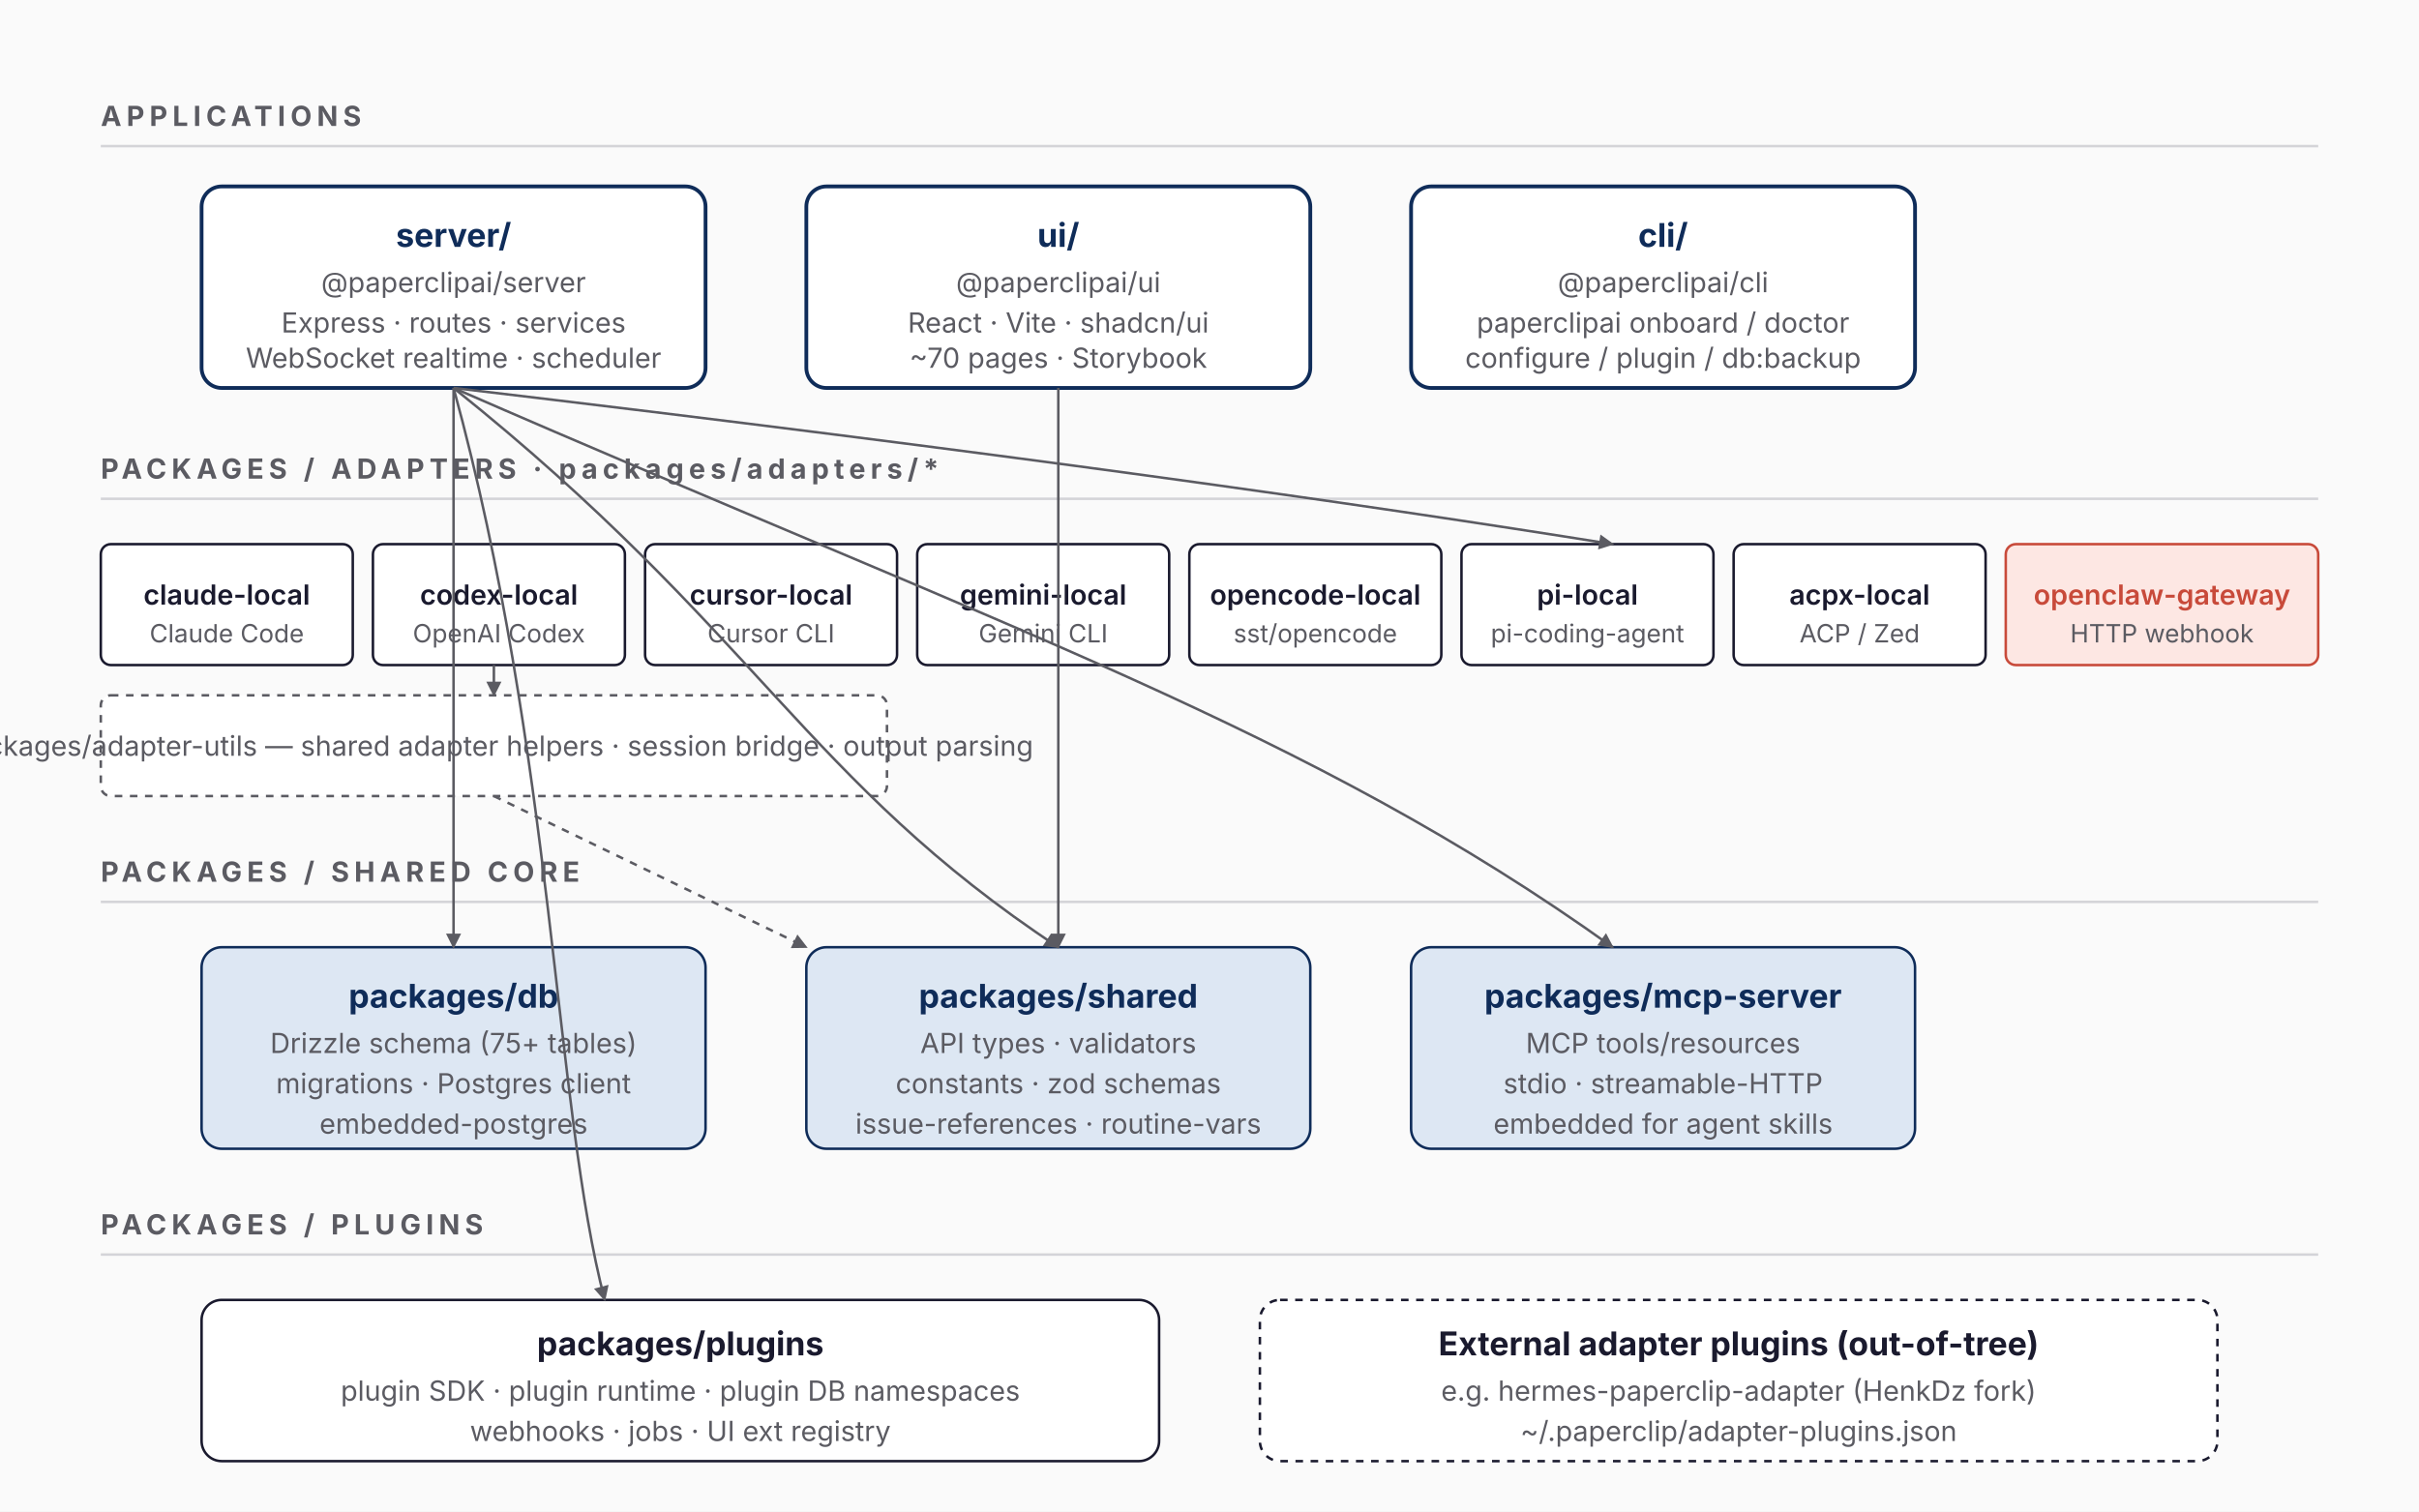
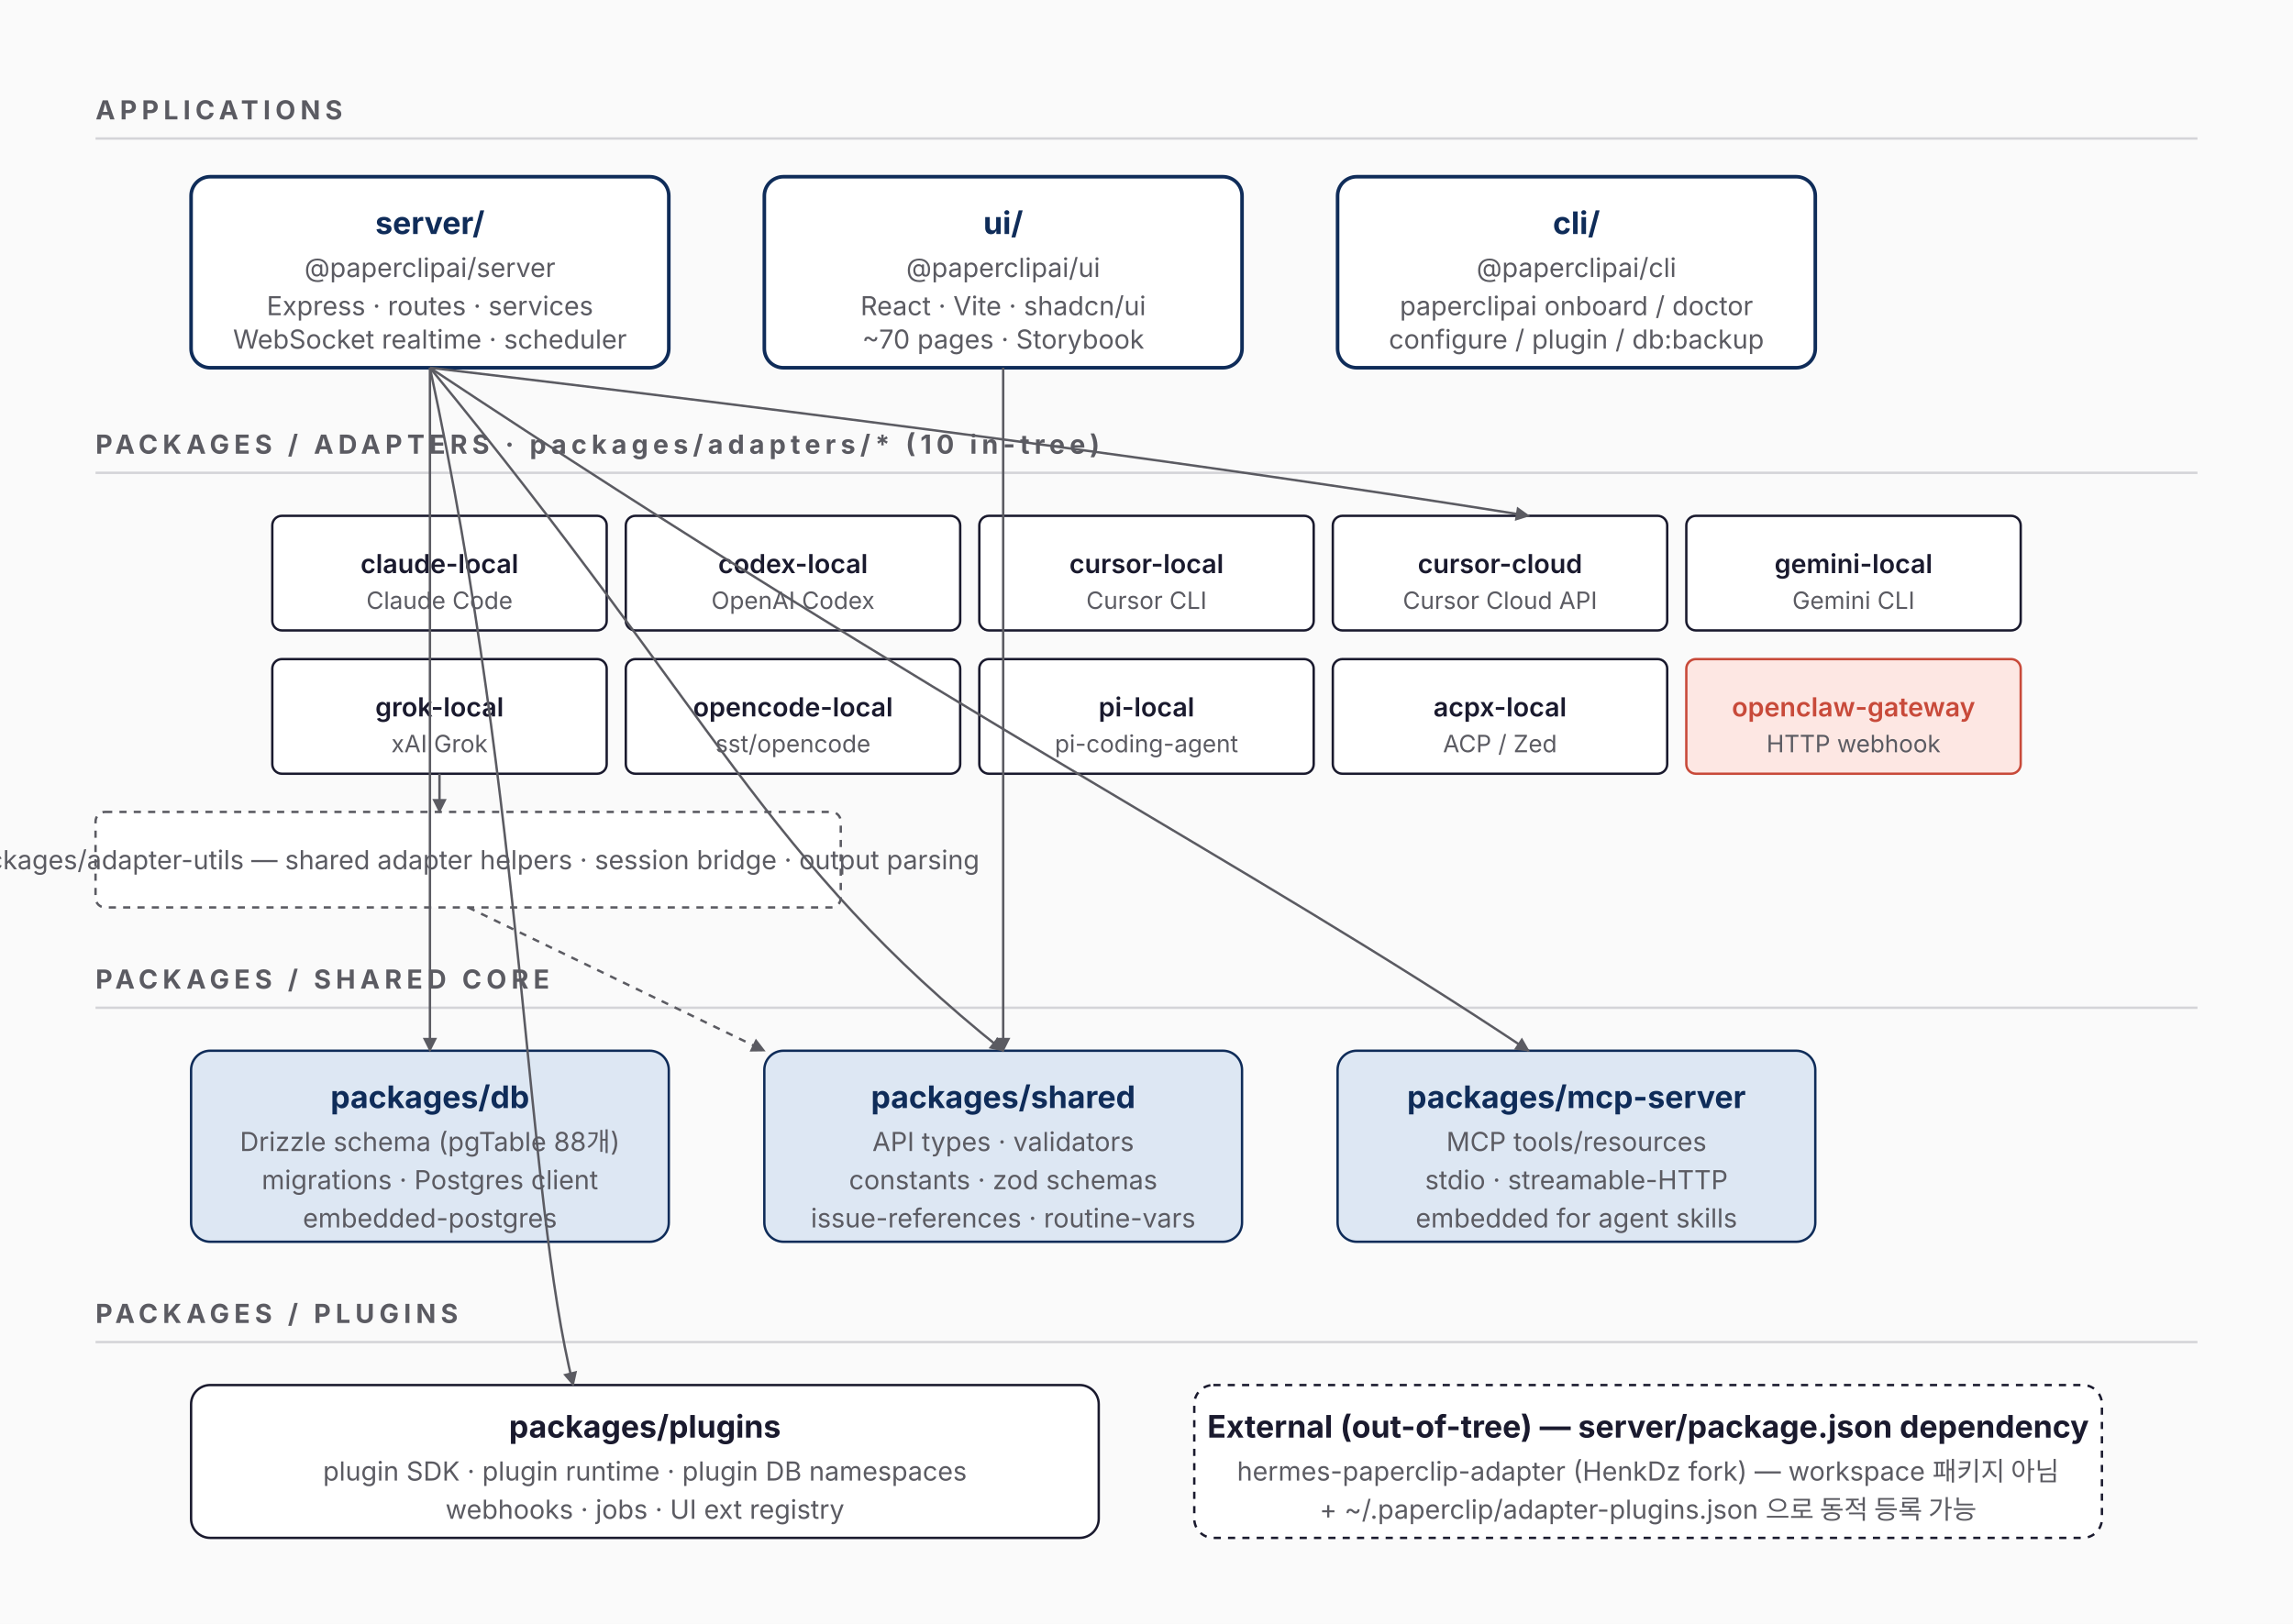
- <svg xmlns="http://www.w3.org/2000/svg" viewBox="0 0 960 600" font-family="'Inter','Noto Sans KR',sans-serif" font-size="13">
+ <svg xmlns="http://www.w3.org/2000/svg" viewBox="0 0 960 680" font-family="'Inter','Noto Sans KR',sans-serif" font-size="13">
  <defs>
    <marker id="m2" viewBox="0 0 10 10" refX="9" refY="5" markerWidth="6" markerHeight="6" orient="auto">
      <path d="M0,0 L10,5 L0,10 z" fill="#5b5b62" />
    </marker>
  </defs>
-   <rect width="960" height="600" fill="#fafafa" />
+   <rect width="960" height="680" fill="#fafafa" />
  <text x="40" y="50" fill="#5b5b62" font-size="11" letter-spacing="2" font-weight="700">APPLICATIONS</text>
  <line x1="40" y1="58" x2="920" y2="58" stroke="#d4d4d8" />
  <rect x="80" y="74" width="200" height="80" rx="8" fill="#ffffff" stroke="#0f2c59" stroke-width="1.5" />
  <text x="180" y="98" text-anchor="middle" fill="#0f2c59" font-weight="700">server/</text>
  <text x="180" y="116" text-anchor="middle" fill="#5b5b62" font-size="11">@paperclipai/server</text>
  <text x="180" y="132" text-anchor="middle" fill="#5b5b62" font-size="11">Express · routes · services</text>
  <text x="180" y="146" text-anchor="middle" fill="#5b5b62" font-size="11">WebSocket realtime · scheduler</text>
  <rect x="320" y="74" width="200" height="80" rx="8" fill="#ffffff" stroke="#0f2c59" stroke-width="1.5" />
  <text x="420" y="98" text-anchor="middle" fill="#0f2c59" font-weight="700">ui/</text>
  <text x="420" y="116" text-anchor="middle" fill="#5b5b62" font-size="11">@paperclipai/ui</text>
  <text x="420" y="132" text-anchor="middle" fill="#5b5b62" font-size="11">React · Vite · shadcn/ui</text>
  <text x="420" y="146" text-anchor="middle" fill="#5b5b62" font-size="11">~70 pages · Storybook</text>
  <rect x="560" y="74" width="200" height="80" rx="8" fill="#ffffff" stroke="#0f2c59" stroke-width="1.5" />
  <text x="660" y="98" text-anchor="middle" fill="#0f2c59" font-weight="700">cli/</text>
  <text x="660" y="116" text-anchor="middle" fill="#5b5b62" font-size="11">@paperclipai/cli</text>
  <text x="660" y="132" text-anchor="middle" fill="#5b5b62" font-size="11">paperclipai onboard / doctor</text>
  <text x="660" y="146" text-anchor="middle" fill="#5b5b62" font-size="11">configure / plugin / db:backup</text>
-   <text x="40" y="190" fill="#5b5b62" font-size="11" letter-spacing="2" font-weight="700">PACKAGES / ADAPTERS  ·  packages/adapters/*</text>
+   <text x="40" y="190" fill="#5b5b62" font-size="11" letter-spacing="2" font-weight="700">PACKAGES / ADAPTERS  ·  packages/adapters/* (10 in-tree)</text>
  <line x1="40" y1="198" x2="920" y2="198" stroke="#d4d4d8" />
  <g font-size="11" fill="#1a1a2e" font-weight="600">
-     <rect x="40" y="216" width="100" height="48" rx="4" fill="#ffffff" stroke="#1a1a2e" />
-     <text x="90" y="240" text-anchor="middle">claude-local</text>
-     <text x="90" y="255" text-anchor="middle" font-size="10" fill="#5b5b62" font-weight="400">Claude Code</text>
-     <rect x="148" y="216" width="100" height="48" rx="4" fill="#ffffff" stroke="#1a1a2e" />
-     <text x="198" y="240" text-anchor="middle">codex-local</text>
-     <text x="198" y="255" text-anchor="middle" font-size="10" fill="#5b5b62" font-weight="400">OpenAI Codex</text>
-     <rect x="256" y="216" width="100" height="48" rx="4" fill="#ffffff" stroke="#1a1a2e" />
-     <text x="306" y="240" text-anchor="middle">cursor-local</text>
-     <text x="306" y="255" text-anchor="middle" font-size="10" fill="#5b5b62" font-weight="400">Cursor CLI</text>
-     <rect x="364" y="216" width="100" height="48" rx="4" fill="#ffffff" stroke="#1a1a2e" />
-     <text x="414" y="240" text-anchor="middle">gemini-local</text>
-     <text x="414" y="255" text-anchor="middle" font-size="10" fill="#5b5b62" font-weight="400">Gemini CLI</text>
-     <rect x="472" y="216" width="100" height="48" rx="4" fill="#ffffff" stroke="#1a1a2e" />
-     <text x="522" y="240" text-anchor="middle">opencode-local</text>
-     <text x="522" y="255" text-anchor="middle" font-size="10" fill="#5b5b62" font-weight="400">sst/opencode</text>
-     <rect x="580" y="216" width="100" height="48" rx="4" fill="#ffffff" stroke="#1a1a2e" />
-     <text x="630" y="240" text-anchor="middle">pi-local</text>
-     <text x="630" y="255" text-anchor="middle" font-size="10" fill="#5b5b62" font-weight="400">pi-coding-agent</text>
-     <rect x="688" y="216" width="100" height="48" rx="4" fill="#ffffff" stroke="#1a1a2e" />
-     <text x="738" y="240" text-anchor="middle">acpx-local</text>
-     <text x="738" y="255" text-anchor="middle" font-size="10" fill="#5b5b62" font-weight="400">ACP / Zed</text>
-     <rect x="796" y="216" width="124" height="48" rx="4" fill="#fde7e3" stroke="#c84a3a" />
-     <text x="858" y="240" text-anchor="middle" fill="#c84a3a">openclaw-gateway</text>
-     <text x="858" y="255" text-anchor="middle" font-size="10" fill="#5b5b62" font-weight="400">HTTP webhook</text>
+     <rect x="114" y="216" width="140" height="48" rx="4" fill="#ffffff" stroke="#1a1a2e" />
+     <text x="184" y="240" text-anchor="middle">claude-local</text>
+     <text x="184" y="255" text-anchor="middle" font-size="10" fill="#5b5b62" font-weight="400">Claude Code</text>
+     <rect x="262" y="216" width="140" height="48" rx="4" fill="#ffffff" stroke="#1a1a2e" />
+     <text x="332" y="240" text-anchor="middle">codex-local</text>
+     <text x="332" y="255" text-anchor="middle" font-size="10" fill="#5b5b62" font-weight="400">OpenAI Codex</text>
+     <rect x="410" y="216" width="140" height="48" rx="4" fill="#ffffff" stroke="#1a1a2e" />
+     <text x="480" y="240" text-anchor="middle">cursor-local</text>
+     <text x="480" y="255" text-anchor="middle" font-size="10" fill="#5b5b62" font-weight="400">Cursor CLI</text>
+     <rect x="558" y="216" width="140" height="48" rx="4" fill="#ffffff" stroke="#1a1a2e" />
+     <text x="628" y="240" text-anchor="middle">cursor-cloud</text>
+     <text x="628" y="255" text-anchor="middle" font-size="10" fill="#5b5b62" font-weight="400">Cursor Cloud API</text>
+     <rect x="706" y="216" width="140" height="48" rx="4" fill="#ffffff" stroke="#1a1a2e" />
+     <text x="776" y="240" text-anchor="middle">gemini-local</text>
+     <text x="776" y="255" text-anchor="middle" font-size="10" fill="#5b5b62" font-weight="400">Gemini CLI</text>
+     <rect x="114" y="276" width="140" height="48" rx="4" fill="#ffffff" stroke="#1a1a2e" />
+     <text x="184" y="300" text-anchor="middle">grok-local</text>
+     <text x="184" y="315" text-anchor="middle" font-size="10" fill="#5b5b62" font-weight="400">xAI Grok</text>
+     <rect x="262" y="276" width="140" height="48" rx="4" fill="#ffffff" stroke="#1a1a2e" />
+     <text x="332" y="300" text-anchor="middle">opencode-local</text>
+     <text x="332" y="315" text-anchor="middle" font-size="10" fill="#5b5b62" font-weight="400">sst/opencode</text>
+     <rect x="410" y="276" width="140" height="48" rx="4" fill="#ffffff" stroke="#1a1a2e" />
+     <text x="480" y="300" text-anchor="middle">pi-local</text>
+     <text x="480" y="315" text-anchor="middle" font-size="10" fill="#5b5b62" font-weight="400">pi-coding-agent</text>
+     <rect x="558" y="276" width="140" height="48" rx="4" fill="#ffffff" stroke="#1a1a2e" />
+     <text x="628" y="300" text-anchor="middle">acpx-local</text>
+     <text x="628" y="315" text-anchor="middle" font-size="10" fill="#5b5b62" font-weight="400">ACP / Zed</text>
+     <rect x="706" y="276" width="140" height="48" rx="4" fill="#fde7e3" stroke="#c84a3a" />
+     <text x="776" y="300" text-anchor="middle" fill="#c84a3a">openclaw-gateway</text>
+     <text x="776" y="315" text-anchor="middle" font-size="10" fill="#5b5b62" font-weight="400">HTTP webhook</text>
  </g>
-   <rect x="40" y="276" width="312" height="40" rx="4" fill="#ffffff" stroke="#5b5b62" stroke-dasharray="3 3" />
-   <text x="196" y="300" text-anchor="middle" fill="#5b5b62" font-size="11">packages/adapter-utils — shared adapter helpers · session bridge · output parsing</text>
-   <text x="40" y="350" fill="#5b5b62" font-size="11" letter-spacing="2" font-weight="700">PACKAGES / SHARED CORE</text>
-   <line x1="40" y1="358" x2="920" y2="358" stroke="#d4d4d8" />
-   <rect x="80" y="376" width="200" height="80" rx="8" fill="#dde7f3" stroke="#0f2c59" />
-   <text x="180" y="400" text-anchor="middle" fill="#0f2c59" font-weight="700">packages/db</text>
-   <text x="180" y="418" text-anchor="middle" fill="#5b5b62" font-size="11">Drizzle schema (75+ tables)</text>
-   <text x="180" y="434" text-anchor="middle" fill="#5b5b62" font-size="11">migrations · Postgres client</text>
-   <text x="180" y="450" text-anchor="middle" fill="#5b5b62" font-size="11">embedded-postgres</text>
-   <rect x="320" y="376" width="200" height="80" rx="8" fill="#dde7f3" stroke="#0f2c59" />
-   <text x="420" y="400" text-anchor="middle" fill="#0f2c59" font-weight="700">packages/shared</text>
-   <text x="420" y="418" text-anchor="middle" fill="#5b5b62" font-size="11">API types · validators</text>
-   <text x="420" y="434" text-anchor="middle" fill="#5b5b62" font-size="11">constants · zod schemas</text>
-   <text x="420" y="450" text-anchor="middle" fill="#5b5b62" font-size="11">issue-references · routine-vars</text>
-   <rect x="560" y="376" width="200" height="80" rx="8" fill="#dde7f3" stroke="#0f2c59" />
-   <text x="660" y="400" text-anchor="middle" fill="#0f2c59" font-weight="700">packages/mcp-server</text>
-   <text x="660" y="418" text-anchor="middle" fill="#5b5b62" font-size="11">MCP tools/resources</text>
-   <text x="660" y="434" text-anchor="middle" fill="#5b5b62" font-size="11">stdio · streamable-HTTP</text>
-   <text x="660" y="450" text-anchor="middle" fill="#5b5b62" font-size="11">embedded for agent skills</text>
-   <text x="40" y="490" fill="#5b5b62" font-size="11" letter-spacing="2" font-weight="700">PACKAGES / PLUGINS</text>
-   <line x1="40" y1="498" x2="920" y2="498" stroke="#d4d4d8" />
-   <rect x="80" y="516" width="380" height="64" rx="8" fill="#ffffff" stroke="#1a1a2e" />
-   <text x="270" y="538" text-anchor="middle" fill="#1a1a2e" font-weight="700">packages/plugins</text>
-   <text x="270" y="556" text-anchor="middle" fill="#5b5b62" font-size="11">plugin SDK · plugin runtime · plugin DB namespaces</text>
-   <text x="270" y="572" text-anchor="middle" fill="#5b5b62" font-size="11">webhooks · jobs · UI ext registry</text>
-   <rect x="500" y="516" width="380" height="64" rx="8" fill="#ffffff" stroke="#1a1a2e" stroke-dasharray="3 3" />
-   <text x="690" y="538" text-anchor="middle" fill="#1a1a2e" font-weight="700">External adapter plugins (out-of-tree)</text>
-   <text x="690" y="556" text-anchor="middle" fill="#5b5b62" font-size="11">e.g. hermes-paperclip-adapter (HenkDz fork)</text>
-   <text x="690" y="572" text-anchor="middle" fill="#5b5b62" font-size="11">~/.paperclip/adapter-plugins.json</text>
-   <path d="M180,154 L180,376" stroke="#5b5b62" stroke-width="1" fill="none" marker-end="url(#m2)" />
-   <path d="M180,154 C300,250 320,310 420,376" stroke="#5b5b62" stroke-width="1" fill="none" marker-end="url(#m2)" />
+   <rect x="40" y="340" width="312" height="40" rx="4" fill="#ffffff" stroke="#5b5b62" stroke-dasharray="3 3" />
+   <text x="196" y="364" text-anchor="middle" fill="#5b5b62" font-size="11">packages/adapter-utils — shared adapter helpers · session bridge · output parsing</text>
+   <text x="40" y="414" fill="#5b5b62" font-size="11" letter-spacing="2" font-weight="700">PACKAGES / SHARED CORE</text>
+   <line x1="40" y1="422" x2="920" y2="422" stroke="#d4d4d8" />
+   <rect x="80" y="440" width="200" height="80" rx="8" fill="#dde7f3" stroke="#0f2c59" />
+   <text x="180" y="464" text-anchor="middle" fill="#0f2c59" font-weight="700">packages/db</text>
+   <text x="180" y="482" text-anchor="middle" fill="#5b5b62" font-size="11">Drizzle schema (pgTable 88개)</text>
+   <text x="180" y="498" text-anchor="middle" fill="#5b5b62" font-size="11">migrations · Postgres client</text>
+   <text x="180" y="514" text-anchor="middle" fill="#5b5b62" font-size="11">embedded-postgres</text>
+   <rect x="320" y="440" width="200" height="80" rx="8" fill="#dde7f3" stroke="#0f2c59" />
+   <text x="420" y="464" text-anchor="middle" fill="#0f2c59" font-weight="700">packages/shared</text>
+   <text x="420" y="482" text-anchor="middle" fill="#5b5b62" font-size="11">API types · validators</text>
+   <text x="420" y="498" text-anchor="middle" fill="#5b5b62" font-size="11">constants · zod schemas</text>
+   <text x="420" y="514" text-anchor="middle" fill="#5b5b62" font-size="11">issue-references · routine-vars</text>
+   <rect x="560" y="440" width="200" height="80" rx="8" fill="#dde7f3" stroke="#0f2c59" />
+   <text x="660" y="464" text-anchor="middle" fill="#0f2c59" font-weight="700">packages/mcp-server</text>
+   <text x="660" y="482" text-anchor="middle" fill="#5b5b62" font-size="11">MCP tools/resources</text>
+   <text x="660" y="498" text-anchor="middle" fill="#5b5b62" font-size="11">stdio · streamable-HTTP</text>
+   <text x="660" y="514" text-anchor="middle" fill="#5b5b62" font-size="11">embedded for agent skills</text>
+   <text x="40" y="554" fill="#5b5b62" font-size="11" letter-spacing="2" font-weight="700">PACKAGES / PLUGINS</text>
+   <line x1="40" y1="562" x2="920" y2="562" stroke="#d4d4d8" />
+   <rect x="80" y="580" width="380" height="64" rx="8" fill="#ffffff" stroke="#1a1a2e" />
+   <text x="270" y="602" text-anchor="middle" fill="#1a1a2e" font-weight="700">packages/plugins</text>
+   <text x="270" y="620" text-anchor="middle" fill="#5b5b62" font-size="11">plugin SDK · plugin runtime · plugin DB namespaces</text>
+   <text x="270" y="636" text-anchor="middle" fill="#5b5b62" font-size="11">webhooks · jobs · UI ext registry</text>
+   <rect x="500" y="580" width="380" height="64" rx="8" fill="#ffffff" stroke="#1a1a2e" stroke-dasharray="3 3" />
+   <text x="690" y="602" text-anchor="middle" fill="#1a1a2e" font-weight="700">External (out-of-tree) — server/package.json dependency</text>
+   <text x="690" y="620" text-anchor="middle" fill="#5b5b62" font-size="11">hermes-paperclip-adapter (HenkDz fork) — workspace 패키지 아님</text>
+   <text x="690" y="636" text-anchor="middle" fill="#5b5b62" font-size="11">+ ~/.paperclip/adapter-plugins.json 으로 동적 등록 가능</text>
+   <path d="M180,154 L180,440" stroke="#5b5b62" stroke-width="1" fill="none" marker-end="url(#m2)" />
+   <path d="M180,154 C300,300 320,360 420,440" stroke="#5b5b62" stroke-width="1" fill="none" marker-end="url(#m2)" />
  <path d="M180,154 C400,180 540,200 640,216" stroke="#5b5b62" stroke-width="1" fill="none" marker-end="url(#m2)" />
-   <path d="M180,154 C400,250 520,290 640,376" stroke="#5b5b62" stroke-width="1" fill="none" marker-end="url(#m2)" />
-   <path d="M180,154 C220,300 220,440 240,516" stroke="#5b5b62" stroke-width="1" fill="none" marker-end="url(#m2)" />
-   <path d="M420,154 L420,376" stroke="#5b5b62" stroke-width="1" fill="none" marker-end="url(#m2)" />
-   <path d="M196,264 L196,276" stroke="#5b5b62" stroke-width="1" fill="none" marker-end="url(#m2)" />
-   <path d="M196,316 L320,376" stroke="#5b5b62" stroke-width="1" fill="none" stroke-dasharray="3 3" marker-end="url(#m2)" />
+   <path d="M180,154 C400,300 520,360 640,440" stroke="#5b5b62" stroke-width="1" fill="none" marker-end="url(#m2)" />
+   <path d="M180,154 C220,340 220,500 240,580" stroke="#5b5b62" stroke-width="1" fill="none" marker-end="url(#m2)" />
+   <path d="M420,154 L420,440" stroke="#5b5b62" stroke-width="1" fill="none" marker-end="url(#m2)" />
+   <path d="M184,324 L184,340" stroke="#5b5b62" stroke-width="1" fill="none" marker-end="url(#m2)" />
+   <path d="M196,380 L320,440" stroke="#5b5b62" stroke-width="1" fill="none" stroke-dasharray="3 3" marker-end="url(#m2)" />
</svg>
